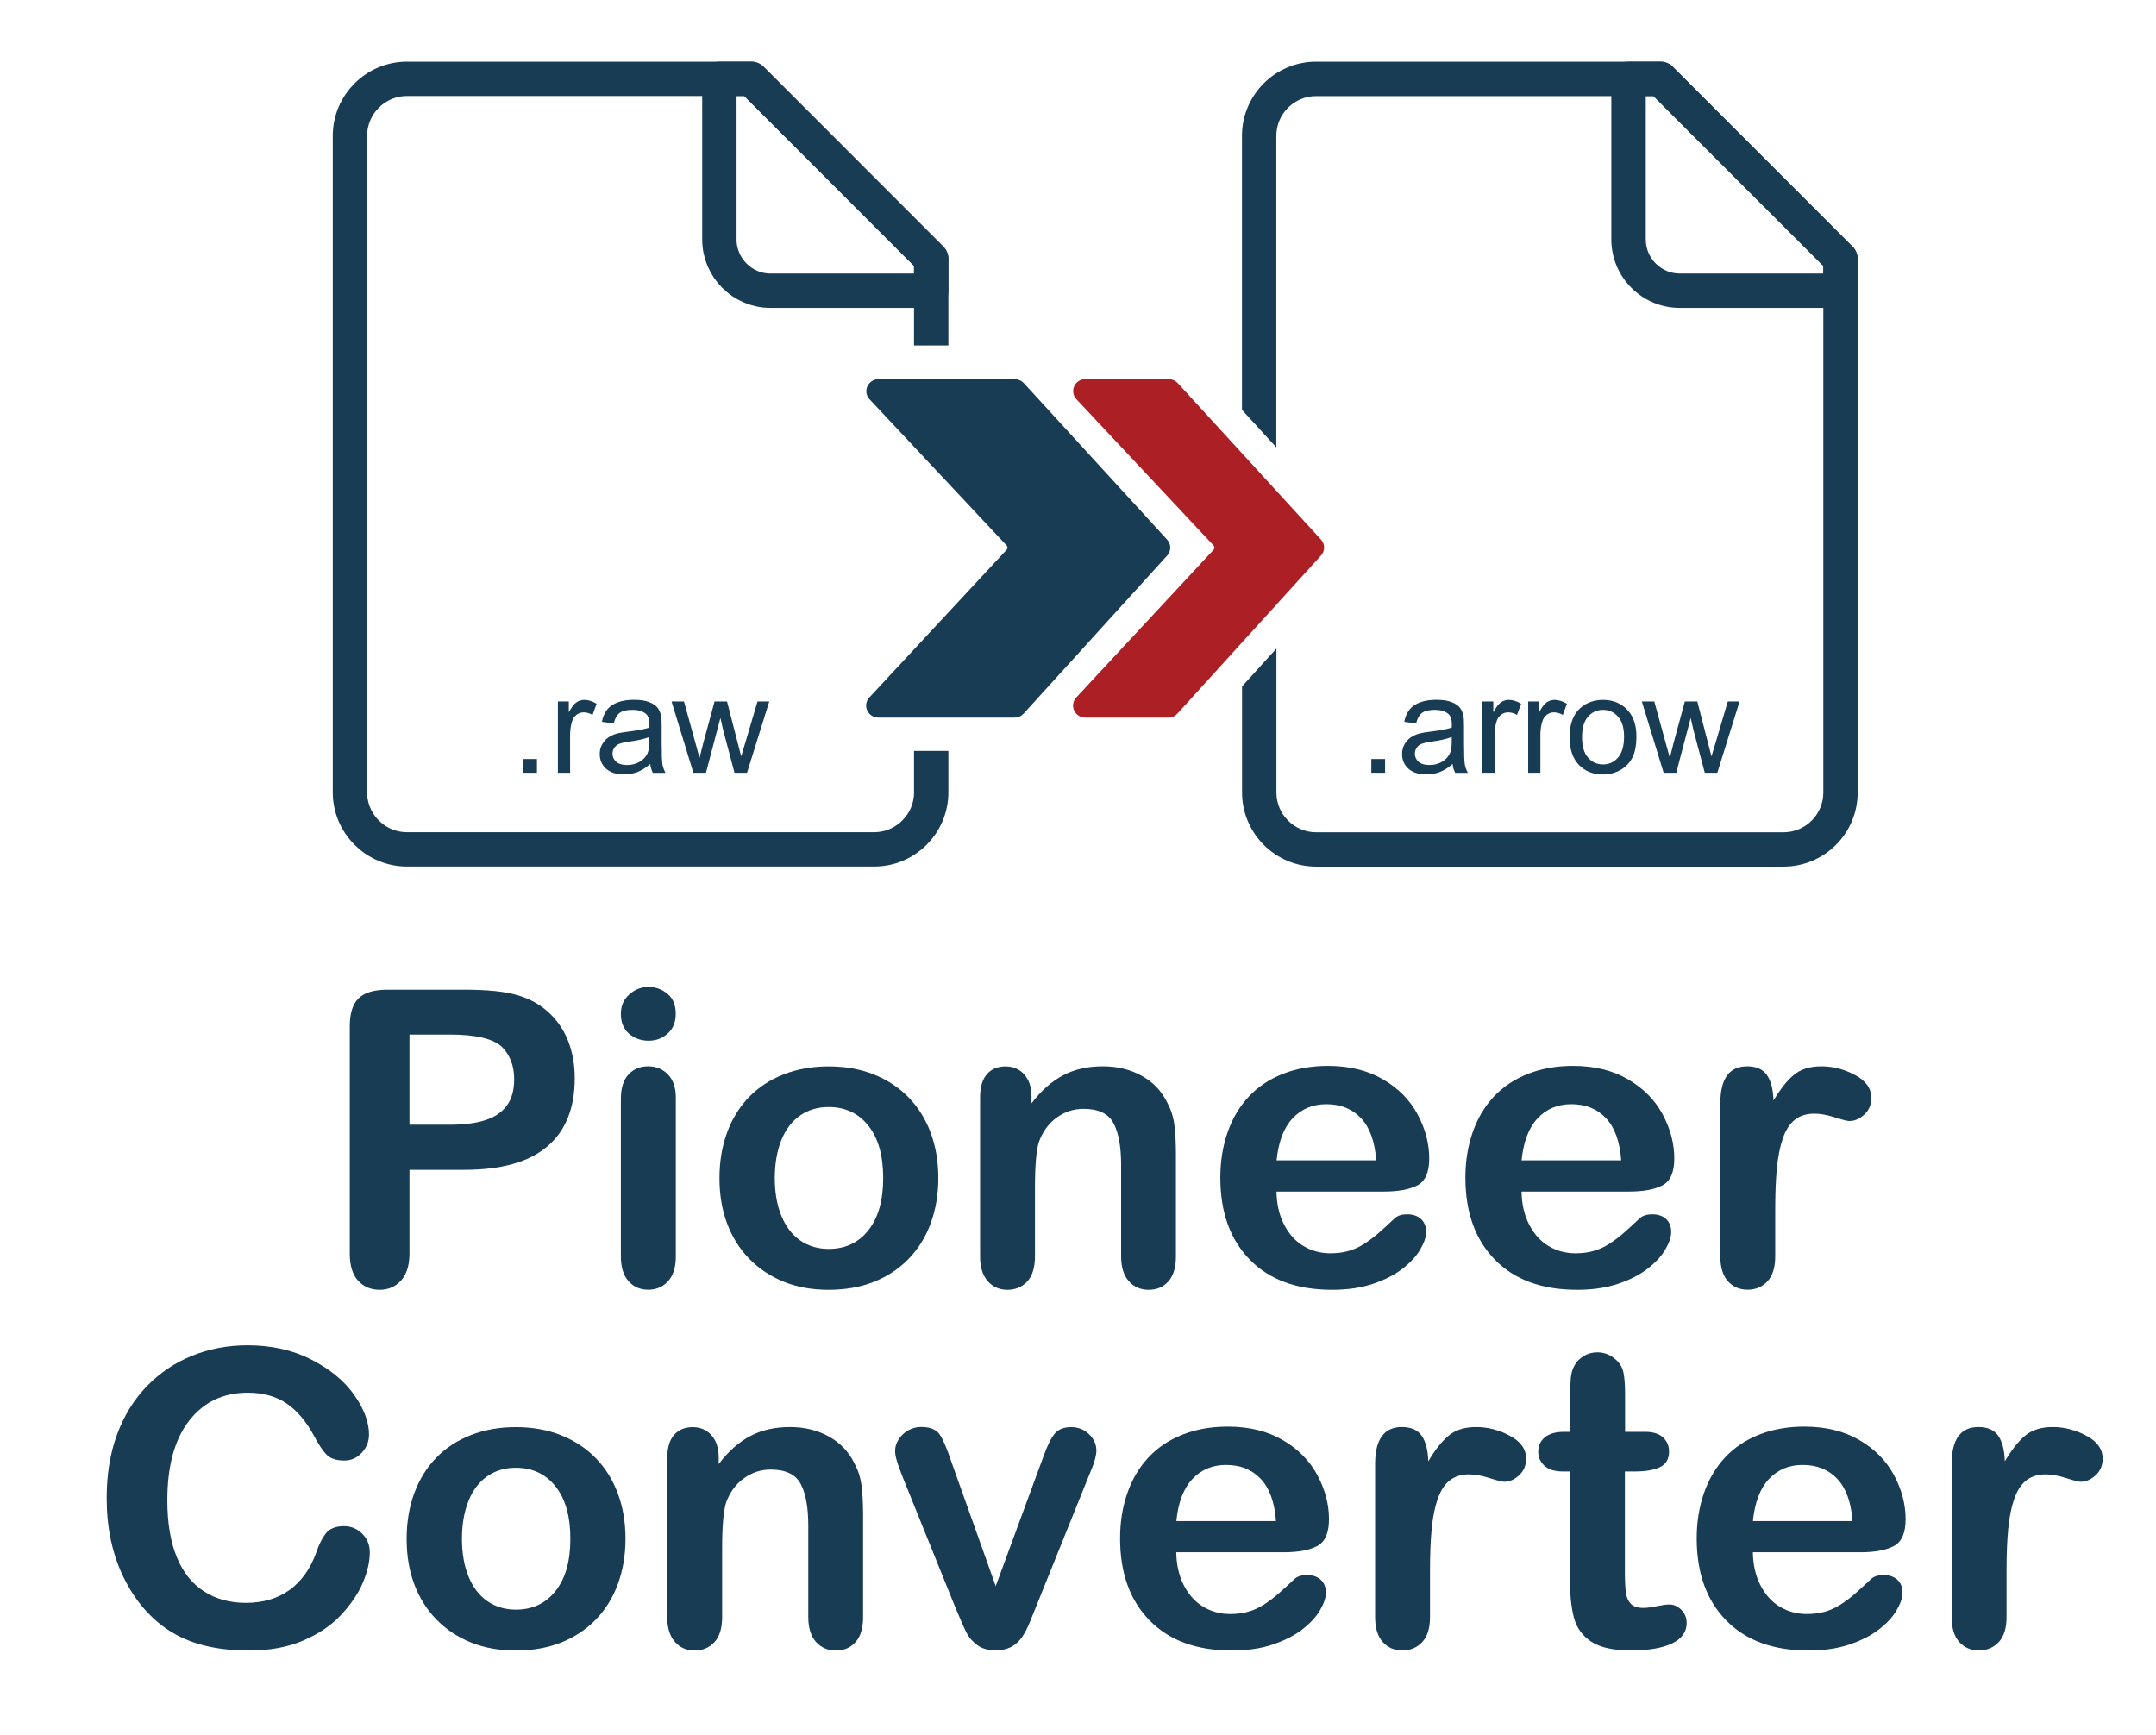
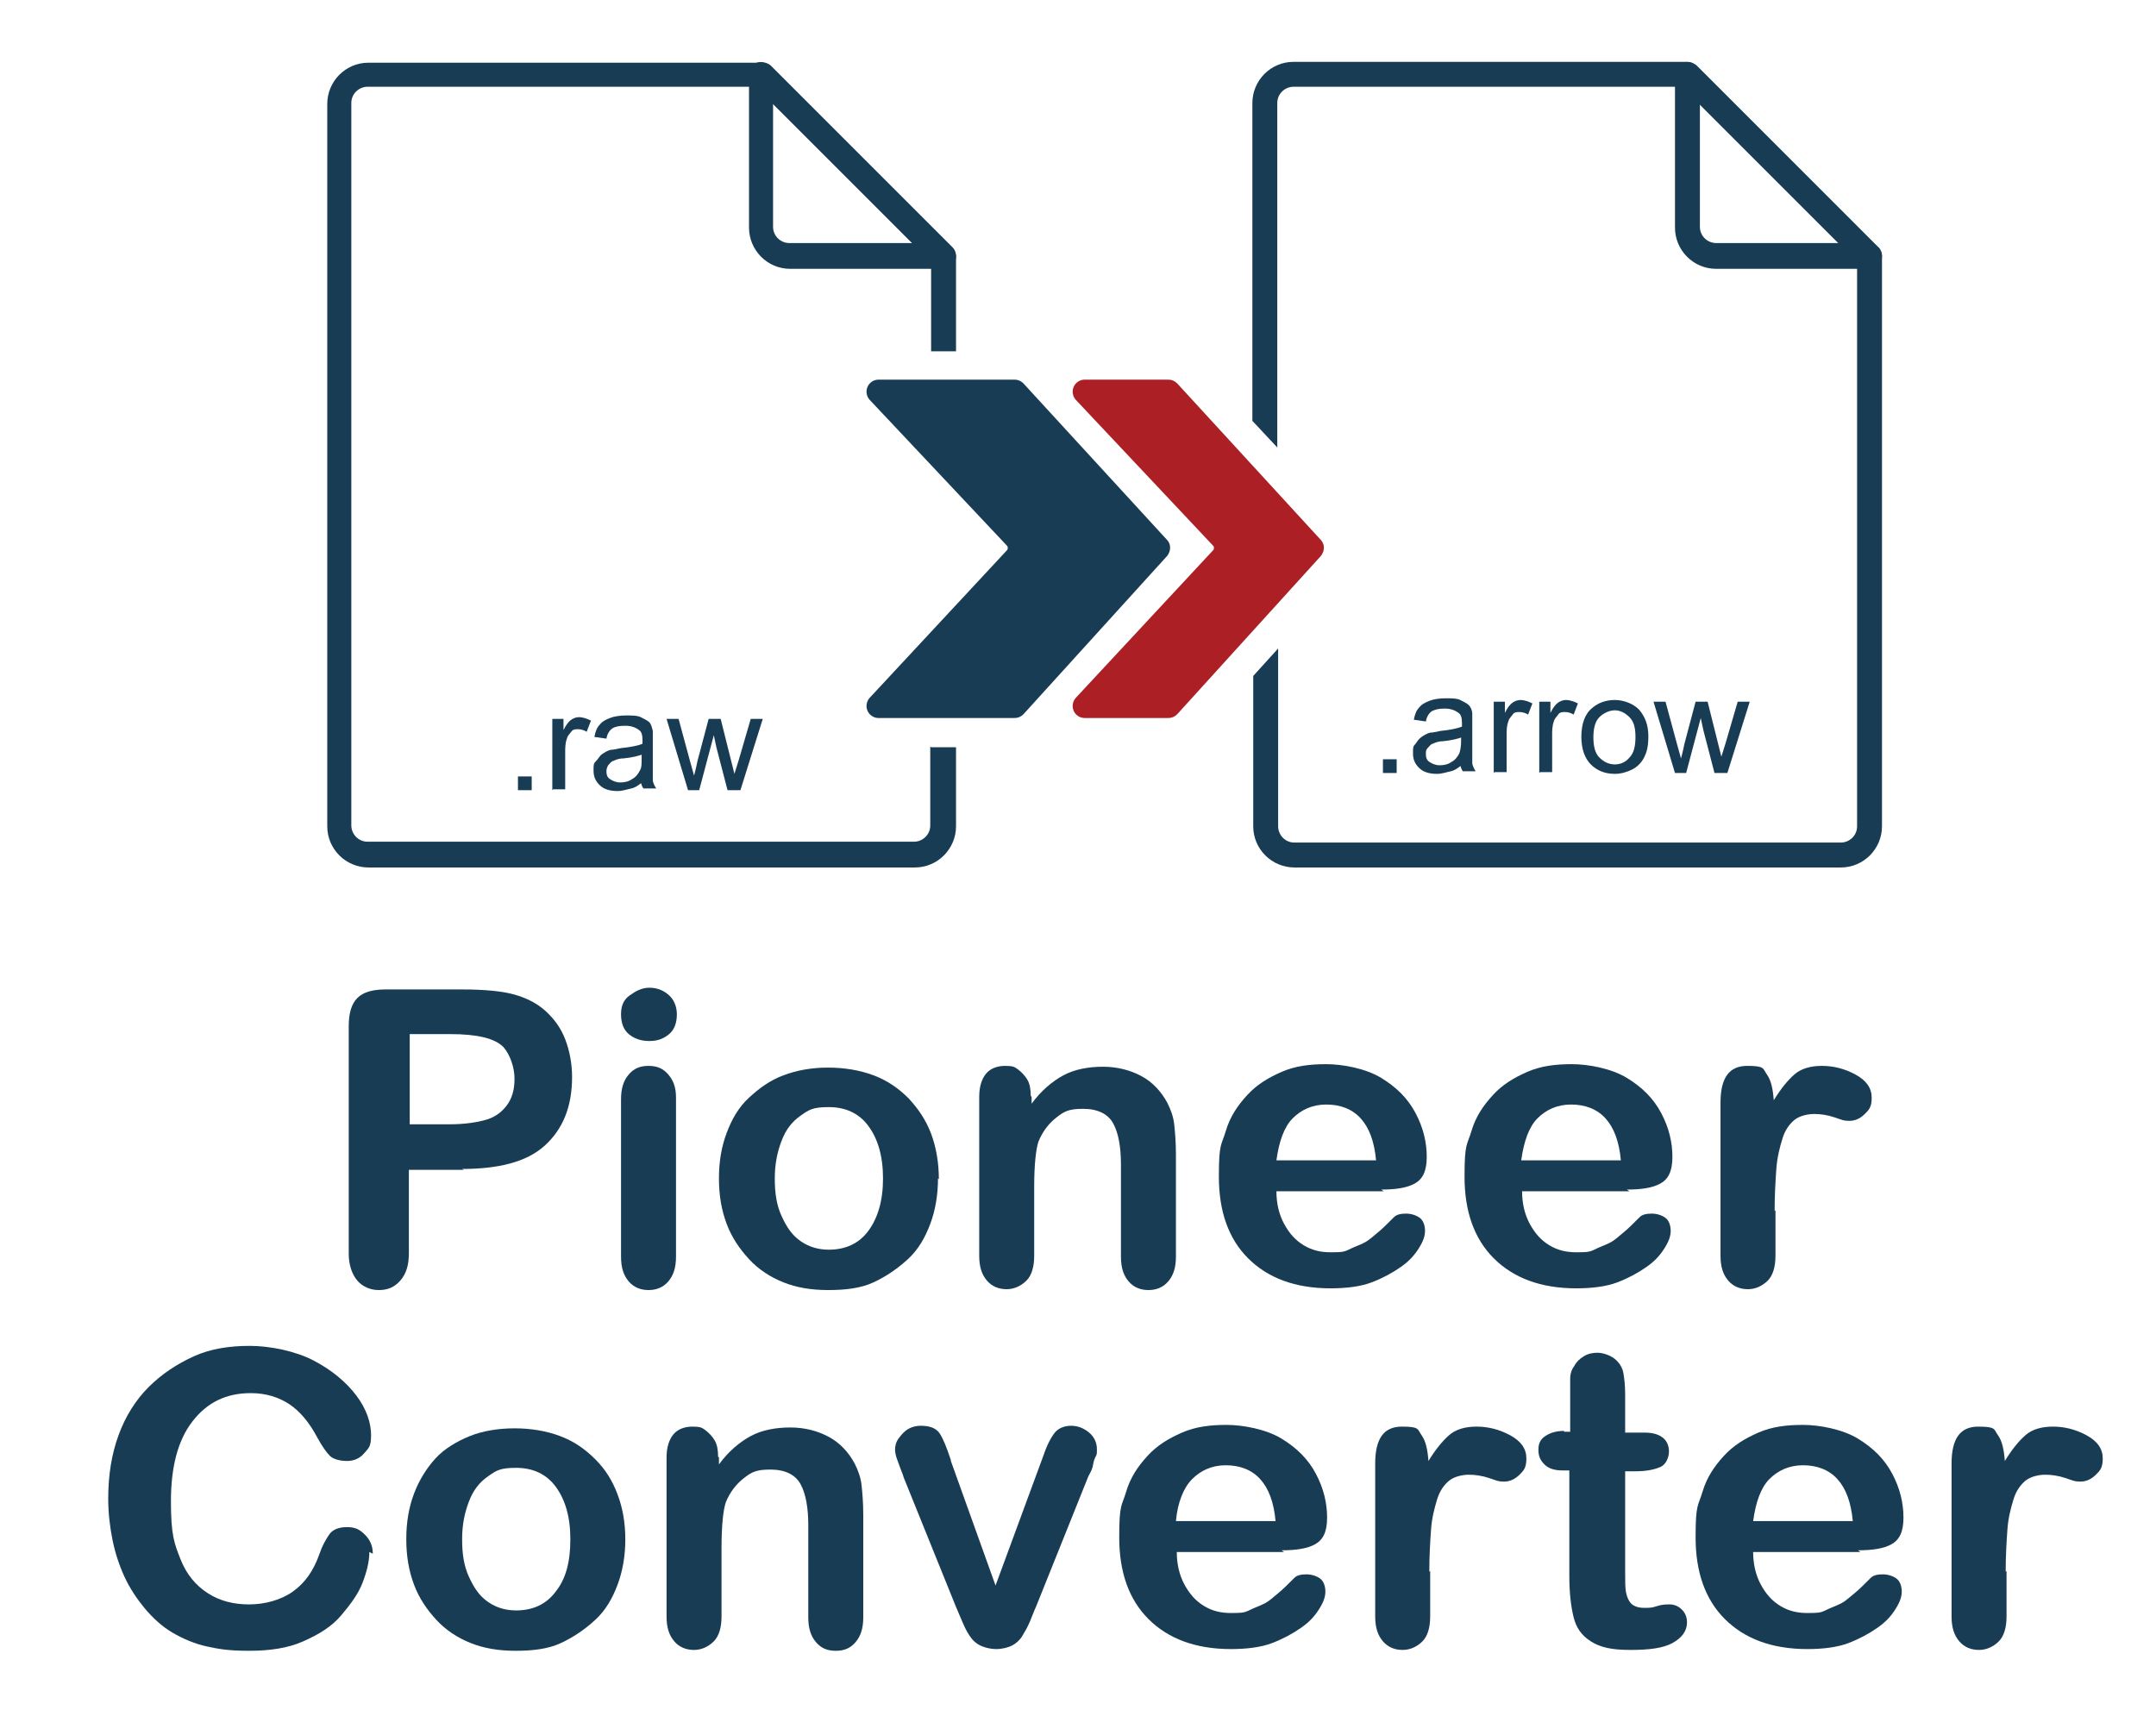
- <svg xmlns="http://www.w3.org/2000/svg" version="1.1" id="Layer_1" x="0px" y="0px" viewBox="0 0 251 202" enable-background="new 0 0 251 202" xml:space="preserve">
+ <svg xmlns="http://www.w3.org/2000/svg" version="1.1" viewBox="0 0 251 202">
+   <defs>
+     <style>
+       .cls-1 {
+         fill: #ac1f25;
+         stroke: #ac1f25;
+       }
+ 
+       .cls-1, .cls-2 {
+         stroke-linecap: round;
+         stroke-linejoin: round;
+       }
+ 
+       .cls-2 {
+         stroke: #193c55;
+       }
+ 
+       .cls-2, .cls-3 {
+         fill: #193c55;
+       }
+     </style>
+   </defs>
  <g>
-     <path fill="#193C55" d="M159.65,89.97v-1.6h1.6v1.6H159.65z" />
-     <path fill="#193C55" d="M169.11,88.95c-0.52,0.44-1.02,0.76-1.5,0.94c-0.48,0.18-1,0.27-1.55,0.27c-0.91,0-1.61-0.22-2.1-0.67   c-0.49-0.45-0.73-1.01-0.73-1.71c0-0.41,0.09-0.78,0.28-1.11c0.18-0.34,0.43-0.61,0.73-0.81c0.3-0.2,0.64-0.36,1.01-0.46   c0.28-0.07,0.69-0.14,1.25-0.21c1.14-0.14,1.97-0.3,2.51-0.48c0-0.19,0.01-0.31,0.01-0.37c0-0.57-0.13-0.98-0.4-1.21   c-0.36-0.32-0.89-0.48-1.6-0.48c-0.66,0-1.15,0.12-1.46,0.35c-0.32,0.23-0.55,0.64-0.7,1.23l-1.38-0.19   c0.12-0.59,0.33-1.06,0.62-1.43c0.29-0.36,0.7-0.64,1.24-0.84c0.54-0.2,1.17-0.29,1.88-0.29c0.71,0,1.28,0.08,1.73,0.25   c0.44,0.17,0.77,0.38,0.98,0.63c0.21,0.25,0.35,0.57,0.44,0.96c0.05,0.24,0.07,0.67,0.07,1.3v1.88c0,1.31,0.03,2.13,0.09,2.48   c0.06,0.35,0.18,0.68,0.36,1h-1.47C169.25,89.68,169.15,89.34,169.11,88.95z M169,85.81c-0.51,0.21-1.28,0.39-2.3,0.53   c-0.58,0.08-0.99,0.18-1.23,0.28c-0.24,0.1-0.42,0.26-0.55,0.46c-0.13,0.2-0.2,0.42-0.2,0.67c0,0.38,0.14,0.69,0.43,0.94   c0.28,0.25,0.7,0.38,1.25,0.38c0.54,0,1.02-0.12,1.45-0.36c0.42-0.24,0.73-0.56,0.93-0.97c0.15-0.32,0.23-0.79,0.23-1.41V85.81z" />
-     <path fill="#193C55" d="M172.58,89.97v-8.3h1.27v1.26c0.32-0.59,0.62-0.98,0.89-1.16s0.57-0.28,0.9-0.28   c0.47,0,0.96,0.15,1.45,0.45l-0.48,1.3c-0.34-0.2-0.69-0.3-1.03-0.3c-0.31,0-0.58,0.09-0.83,0.28c-0.25,0.19-0.42,0.44-0.52,0.77   c-0.16,0.5-0.23,1.05-0.23,1.64v4.34H172.58z" />
-     <path fill="#193C55" d="M177.91,89.97v-8.3h1.27v1.26c0.32-0.59,0.62-0.98,0.89-1.16s0.57-0.28,0.9-0.28   c0.47,0,0.96,0.15,1.45,0.45l-0.48,1.3c-0.34-0.2-0.69-0.3-1.03-0.3c-0.31,0-0.58,0.09-0.83,0.28c-0.25,0.19-0.42,0.44-0.52,0.77   c-0.16,0.5-0.23,1.05-0.23,1.64v4.34H177.91z" />
-     <path fill="#193C55" d="M182.73,85.82c0-1.54,0.43-2.67,1.28-3.41c0.71-0.61,1.58-0.92,2.61-0.92c1.14,0,2.07,0.37,2.8,1.12   c0.72,0.75,1.09,1.78,1.09,3.1c0,1.07-0.16,1.91-0.48,2.52c-0.32,0.61-0.79,1.09-1.4,1.43c-0.61,0.34-1.28,0.51-2,0.51   c-1.16,0-2.1-0.37-2.82-1.12C183.09,88.3,182.73,87.23,182.73,85.82z M184.18,85.82c0,1.06,0.23,1.86,0.7,2.39   c0.46,0.53,1.05,0.79,1.75,0.79c0.7,0,1.28-0.27,1.74-0.8c0.46-0.53,0.7-1.34,0.7-2.43c0-1.03-0.23-1.8-0.7-2.33   c-0.47-0.53-1.05-0.79-1.74-0.79c-0.7,0-1.29,0.26-1.75,0.79C184.41,83.97,184.18,84.76,184.18,85.82z" />
-     <path fill="#193C55" d="M193.68,89.97l-2.54-8.3h1.45l1.32,4.79l0.49,1.78c0.02-0.09,0.16-0.66,0.43-1.71l1.32-4.86h1.45l1.24,4.81   l0.41,1.59l0.48-1.6l1.42-4.8h1.37l-2.59,8.3h-1.46L197.15,85l-0.32-1.41l-1.68,6.38H193.68z" />
-   </g>
-   <g>
-     <g>
-       <path fill="none" stroke="#193C55" stroke-width="4" stroke-linejoin="round" stroke-miterlimit="10" d="M89.71,33.85h18.7v-3.71    L87.47,9.18h-3.72v18.7C83.75,31.17,86.43,33.85,89.71,33.85z" />
-       <path fill="none" stroke="#193C55" stroke-width="4" stroke-linejoin="round" stroke-miterlimit="10" d="M108.41,40.22V30.12    L87.48,9.18H47.37c-3.65,0-6.63,2.99-6.63,6.63v76.45c0,3.65,2.99,6.63,6.63,6.63h54.41c3.65,0,6.63-2.99,6.63-6.63v-4.83" />
-     </g>
-     <g>
-       <path fill="#193C55" d="M60.91,89.97v-1.6h1.6v1.6H60.91z" />
-       <path fill="#193C55" d="M64.95,89.97v-8.3h1.27v1.26c0.32-0.59,0.62-0.98,0.89-1.16s0.57-0.28,0.9-0.28    c0.47,0,0.96,0.15,1.45,0.45l-0.48,1.3c-0.34-0.2-0.69-0.3-1.03-0.3c-0.31,0-0.58,0.09-0.83,0.28c-0.25,0.19-0.42,0.44-0.52,0.77    c-0.16,0.5-0.23,1.05-0.23,1.64v4.34H64.95z" />
-       <path fill="#193C55" d="M75.7,88.95c-0.52,0.44-1.02,0.76-1.5,0.94s-1,0.27-1.55,0.27c-0.91,0-1.61-0.22-2.1-0.67    s-0.73-1.01-0.73-1.71c0-0.41,0.09-0.78,0.28-1.11s0.43-0.61,0.73-0.81s0.64-0.36,1.01-0.46c0.28-0.07,0.69-0.14,1.25-0.21    c1.14-0.14,1.97-0.3,2.51-0.48c0-0.19,0.01-0.31,0.01-0.37c0-0.57-0.13-0.98-0.4-1.21c-0.36-0.32-0.89-0.48-1.6-0.48    c-0.66,0-1.15,0.12-1.46,0.35c-0.32,0.23-0.55,0.64-0.7,1.23l-1.38-0.19c0.12-0.59,0.33-1.06,0.62-1.43    c0.29-0.36,0.7-0.64,1.24-0.84s1.17-0.29,1.88-0.29c0.71,0,1.28,0.08,1.73,0.25c0.44,0.17,0.77,0.38,0.98,0.63    c0.21,0.25,0.35,0.57,0.44,0.96c0.05,0.24,0.07,0.67,0.07,1.3v1.88c0,1.31,0.03,2.13,0.09,2.48c0.06,0.35,0.18,0.68,0.36,1h-1.47    C75.84,89.68,75.75,89.34,75.7,88.95z M75.59,85.81c-0.51,0.21-1.28,0.39-2.3,0.53c-0.58,0.08-0.99,0.18-1.23,0.28    c-0.24,0.1-0.42,0.26-0.55,0.46c-0.13,0.2-0.2,0.42-0.2,0.67c0,0.38,0.14,0.69,0.43,0.94s0.7,0.38,1.25,0.38    c0.54,0,1.02-0.12,1.45-0.36c0.42-0.24,0.73-0.56,0.93-0.97c0.15-0.32,0.23-0.79,0.23-1.41V85.81z" />
-       <path fill="#193C55" d="M80.72,89.97l-2.54-8.3h1.45l1.32,4.79l0.49,1.78c0.02-0.09,0.16-0.66,0.43-1.71l1.32-4.86h1.45l1.24,4.81    l0.41,1.59l0.48-1.6l1.42-4.8h1.37l-2.59,8.3h-1.46L84.19,85l-0.32-1.41l-1.68,6.38H80.72z" />
+     <g id="Layer_1">
+       <g>
+         <path class="cls-3" d="M161,90v-1.6h1.6v1.6h-1.6Z" />
+         <path class="cls-3" d="M170.4,88.9c-.5.4-1,.8-1.5.9s-1,.3-1.6.3c-.9,0-1.6-.2-2.1-.7s-.7-1-.7-1.7,0-.8.3-1.1c.2-.3.4-.6.7-.8s.6-.4,1-.5c.3,0,.7-.1,1.2-.2,1.1-.1,2-.3,2.5-.5,0-.2,0-.3,0-.4,0-.6-.1-1-.4-1.2-.4-.3-.9-.5-1.6-.5s-1.1.1-1.5.3c-.3.2-.6.6-.7,1.2l-1.4-.2c.1-.6.3-1.1.6-1.4.3-.4.7-.6,1.2-.8.5-.2,1.2-.3,1.9-.3s1.3,0,1.7.2c.4.2.8.4,1,.6.2.2.4.6.4,1,0,.2,0,.7,0,1.3v1.9c0,1.3,0,2.1,0,2.5,0,.3.2.7.4,1h-1.5c-.2-.3-.3-.6-.3-1ZM170.3,85.8c-.5.2-1.3.4-2.3.5-.6,0-1,.2-1.2.3-.2,0-.4.3-.6.5s-.2.4-.2.7c0,.4.1.7.4.9.3.2.7.4,1.2.4s1-.1,1.4-.4c.4-.2.7-.6.9-1,.1-.3.2-.8.2-1.4v-.5h0Z" />
+         <path class="cls-3" d="M173.9,90v-8.3h1.3v1.3c.3-.6.6-1,.9-1.2s.6-.3.9-.3c.5,0,1,.2,1.4.4l-.5,1.3c-.3-.2-.7-.3-1-.3s-.6,0-.8.3-.4.4-.5.8c-.2.5-.2,1.1-.2,1.6v4.3h-1.4Z" />
+         <path class="cls-3" d="M179.2,90v-8.3h1.3v1.3c.3-.6.6-1,.9-1.2s.6-.3.9-.3c.5,0,1,.2,1.4.4l-.5,1.3c-.3-.2-.7-.3-1-.3s-.6,0-.8.3-.4.4-.5.8c-.2.5-.2,1.1-.2,1.6v4.3h-1.4Z" />
+         <path class="cls-3" d="M184.1,85.8c0-1.5.4-2.7,1.3-3.4.7-.6,1.6-.9,2.6-.9s2.1.4,2.8,1.1c.7.8,1.1,1.8,1.1,3.1s-.2,1.9-.5,2.5c-.3.6-.8,1.1-1.4,1.4-.6.3-1.3.5-2,.5-1.2,0-2.1-.4-2.8-1.1-.7-.7-1.1-1.8-1.1-3.2ZM185.5,85.8c0,1.1.2,1.9.7,2.4.5.5,1.1.8,1.8.8s1.3-.3,1.7-.8c.5-.5.7-1.3.7-2.4s-.2-1.8-.7-2.3-1.1-.8-1.7-.8-1.3.3-1.8.8c-.5.5-.7,1.3-.7,2.4Z" />
+         <path class="cls-3" d="M195,90l-2.5-8.3h1.4l1.3,4.8.5,1.8c0,0,.2-.7.4-1.7l1.3-4.9h1.4l1.2,4.8.4,1.6.5-1.6,1.4-4.8h1.4l-2.6,8.3h-1.5l-1.3-5-.3-1.4-1.7,6.4s-1.5,0-1.5,0Z" />
+       </g>
+       <g>
+         <path class="cls-3" d="M60.3,92v-1.6h1.6v1.6h-1.6Z" />
+         <path class="cls-3" d="M64.3,92v-8.3h1.3v1.3c.3-.6.6-1,.9-1.2s.6-.3.9-.3c.5,0,1,.2,1.4.4l-.5,1.3c-.3-.2-.7-.3-1-.3s-.6,0-.8.3-.4.4-.5.8c-.2.5-.2,1.1-.2,1.6v4.3h-1.4Z" />
+         <path class="cls-3" d="M75,90.9c-.5.4-1,.8-1.5.9s-1,.3-1.6.3c-.9,0-1.6-.2-2.1-.7s-.7-1-.7-1.7,0-.8.3-1.1.4-.6.7-.8.6-.4,1-.5c.3,0,.7-.1,1.2-.2,1.1-.1,2-.3,2.5-.5,0-.2,0-.3,0-.4,0-.6-.1-1-.4-1.2-.4-.3-.9-.5-1.6-.5s-1.2.1-1.5.3c-.3.2-.6.6-.7,1.2l-1.4-.2c.1-.6.3-1.1.6-1.4.3-.4.7-.6,1.2-.8s1.2-.3,1.9-.3,1.3,0,1.7.2c.4.2.8.4,1,.6.2.2.3.6.4,1,0,.2,0,.7,0,1.3v1.9c0,1.3,0,2.1,0,2.5,0,.3.2.7.4,1h-1.5c-.2-.3-.3-.6-.3-1ZM74.9,87.8c-.5.2-1.3.4-2.3.5-.6,0-1,.2-1.2.3-.2,0-.4.3-.6.5-.1.2-.2.4-.2.7,0,.4.1.7.4.9s.7.4,1.2.4,1-.1,1.4-.4c.4-.2.7-.6.9-1,.2-.3.2-.8.2-1.4v-.5h0Z" />
+         <path class="cls-3" d="M80.1,92l-2.5-8.3h1.4l1.3,4.8.5,1.8c0,0,.2-.7.4-1.7l1.3-4.9h1.4l1.2,4.8.4,1.6.5-1.6,1.4-4.8h1.4l-2.6,8.3h-1.5l-1.3-5-.3-1.4-1.7,6.4s-1.5,0-1.5,0Z" />
+       </g>
+       <g>
+         <path class="cls-3" d="M54,136.2h-6.4v9.7c0,1.4-.3,2.4-1,3.2s-1.5,1.1-2.5,1.1-1.9-.4-2.5-1.1-1-1.8-1-3.1v-26.5c0-1.5.3-2.6,1-3.3s1.8-1,3.3-1h8.9c2.6,0,4.7.2,6.1.6,1.4.4,2.6,1,3.6,1.9,1,.9,1.8,2,2.3,3.3s.8,2.8.8,4.4c0,3.5-1.1,6.1-3.2,8s-5.4,2.7-9.6,2.7ZM52.4,120.4h-4.7v10.5h4.7c1.6,0,3-.2,4.1-.5s1.9-.9,2.5-1.7.9-1.8.9-3.1-.5-2.8-1.3-3.7c-1-1-3-1.5-6.2-1.5Z" />
+         <path class="cls-3" d="M75.5,121.2c-.9,0-1.7-.3-2.3-.8s-.9-1.3-.9-2.3.3-1.7,1-2.2,1.4-.9,2.3-.9,1.6.3,2.2.8,1,1.3,1,2.3-.3,1.8-.9,2.3-1.3.8-2.2.8ZM78.7,127.8v18.5c0,1.3-.3,2.2-.9,2.9s-1.4,1-2.3,1-1.7-.3-2.3-1-.9-1.6-.9-2.9v-18.3c0-1.3.3-2.2.9-2.9s1.3-1,2.3-1,1.7.3,2.3,1,.9,1.5.9,2.7Z" />
+         <path class="cls-3" d="M109.2,137.2c0,1.9-.3,3.7-.9,5.3s-1.4,3-2.6,4.1-2.5,2-4,2.7-3.3.9-5.3.9-3.7-.3-5.2-.9-2.9-1.5-4-2.7-2-2.5-2.6-4.1-.9-3.3-.9-5.3.3-3.7.9-5.3,1.4-3,2.6-4.1,2.4-2,4-2.6,3.3-.9,5.2-.9,3.7.3,5.3.9,2.9,1.5,4.1,2.7c1.1,1.2,2,2.5,2.6,4.1s.9,3.4.9,5.3ZM102.8,137.2c0-2.6-.6-4.6-1.7-6.1s-2.7-2.2-4.6-2.2-2.3.3-3.3,1-1.7,1.6-2.2,2.9-.8,2.7-.8,4.4.2,3.1.8,4.4,1.2,2.2,2.2,2.9,2.1,1,3.3,1c1.9,0,3.5-.7,4.6-2.2s1.7-3.5,1.7-6.1Z" />
+         <path class="cls-3" d="M120.1,127.7v.8c1.1-1.5,2.4-2.6,3.7-3.3s2.9-1,4.6-1,3.2.4,4.5,1.1,2.3,1.8,3,3.1c.4.8.7,1.6.8,2.5s.2,2.1.2,3.5v11.9c0,1.3-.3,2.2-.9,2.9s-1.4,1-2.3,1-1.7-.3-2.3-1-.9-1.6-.9-2.9v-10.7c0-2.1-.3-3.7-.9-4.8s-1.8-1.7-3.5-1.7-2.2.3-3.1,1-1.6,1.6-2.1,2.8c-.3.9-.5,2.7-.5,5.3v8c0,1.3-.3,2.3-.9,2.9s-1.4,1-2.3,1-1.7-.3-2.3-1-.9-1.6-.9-2.9v-18.5c0-1.2.3-2.1.8-2.7s1.3-.9,2.2-.9,1.1.1,1.5.4.8.7,1.1,1.2.4,1.2.4,1.9Z" />
+         <path class="cls-3" d="M161.1,138.7h-12.5c0,1.4.3,2.7.9,3.8s1.3,1.9,2.3,2.5,2,.8,3.1.8,1.5,0,2.1-.3,1.2-.5,1.8-.8,1.1-.8,1.6-1.2,1.1-1,1.9-1.8c.3-.3.8-.4,1.4-.4s1.2.2,1.6.5.6.9.6,1.5-.2,1.2-.7,2-1.1,1.5-2.1,2.2-2.1,1.3-3.4,1.8-3,.7-4.8.7c-4.1,0-7.3-1.2-9.6-3.5s-3.4-5.5-3.4-9.5.3-3.6.8-5.3,1.4-3,2.5-4.2,2.4-2,4-2.7,3.3-.9,5.2-.9,4.6.5,6.4,1.6,3.1,2.4,4,4.1,1.3,3.4,1.3,5.1-.5,2.6-1.4,3.1-2.2.7-3.9.7ZM148.6,135.1h11.6c-.2-2.2-.8-3.8-1.8-4.9s-2.4-1.6-4-1.6-2.9.6-3.9,1.6-1.6,2.7-1.9,4.9Z" />
+         <path class="cls-3" d="M189.7,138.7h-12.5c0,1.4.3,2.7.9,3.8s1.3,1.9,2.3,2.5,2,.8,3.1.8,1.5,0,2.1-.3,1.2-.5,1.8-.8,1.1-.8,1.6-1.2,1.1-1,1.9-1.8c.3-.3.8-.4,1.4-.4s1.2.2,1.6.5.6.9.6,1.5-.2,1.2-.7,2-1.1,1.5-2.1,2.2-2.1,1.3-3.4,1.8-3,.7-4.8.7c-4.1,0-7.3-1.2-9.6-3.5s-3.4-5.5-3.4-9.5.3-3.6.8-5.3,1.4-3,2.5-4.2,2.4-2,4-2.7,3.3-.9,5.2-.9,4.6.5,6.4,1.6,3.1,2.4,4,4.1,1.3,3.4,1.3,5.1-.5,2.6-1.4,3.1-2.2.7-3.9.7ZM177.1,135.1h11.6c-.2-2.2-.8-3.8-1.8-4.9s-2.4-1.6-4-1.6-2.9.6-3.9,1.6-1.6,2.7-1.9,4.9Z" />
+         <path class="cls-3" d="M206.7,140.9v5.3c0,1.3-.3,2.3-.9,2.9s-1.4,1-2.3,1-1.7-.3-2.3-1-.9-1.6-.9-2.9v-17.8c0-2.9,1-4.3,3.1-4.3s1.8.3,2.3,1,.7,1.7.8,3c.8-1.3,1.6-2.3,2.4-3s1.9-1,3.2-1,2.6.3,3.9,1,1.9,1.6,1.9,2.7-.3,1.4-.8,1.9-1.1.8-1.8.8-.8-.1-1.7-.4-1.7-.4-2.4-.4-1.7.2-2.3.7-1.1,1.2-1.4,2.2-.6,2.1-.7,3.5-.2,3-.2,4.9Z" />
+         <path class="cls-3" d="M43,180.7c0,1.1-.3,2.3-.8,3.6s-1.4,2.5-2.5,3.8-2.6,2.2-4.4,3-3.9,1.1-6.3,1.1-3.5-.2-4.9-.5-2.8-.9-4-1.6-2.3-1.7-3.3-2.9c-.9-1.1-1.7-2.3-2.3-3.6s-1.1-2.8-1.4-4.3-.5-3.1-.5-4.8c0-2.8.4-5.2,1.2-7.4s2-4.1,3.5-5.6,3.3-2.7,5.3-3.6,4.2-1.2,6.5-1.2,5.3.6,7.4,1.7,3.8,2.5,5,4.1,1.7,3.2,1.7,4.6-.3,1.5-.8,2.1-1.2.9-2,.9-1.6-.2-2-.6-.9-1.1-1.5-2.2c-.9-1.7-2-3-3.2-3.8s-2.7-1.3-4.5-1.3c-2.9,0-5.1,1.1-6.8,3.3s-2.5,5.3-2.5,9.3.4,4.9,1.1,6.7,1.8,3.1,3.2,4,3,1.3,4.8,1.3,3.7-.5,5.1-1.5,2.4-2.4,3.1-4.4c.3-.9.7-1.6,1.1-2.2s1.1-.9,2.1-.9,1.5.3,2.1.9.9,1.3.9,2.2Z" />
+         <path class="cls-3" d="M72.8,179.2c0,1.9-.3,3.7-.9,5.3s-1.4,3-2.6,4.1-2.5,2-4,2.7-3.3.9-5.3.9-3.7-.3-5.2-.9-2.9-1.5-4-2.7-2-2.5-2.6-4.1-.9-3.3-.9-5.3.3-3.7.9-5.3,1.5-3,2.5-4.1,2.5-2,4-2.6,3.3-.9,5.2-.9,3.7.3,5.3.9,2.9,1.5,4.1,2.7,2,2.5,2.6,4.1.9,3.3.9,5.3ZM66.4,179.2c0-2.6-.6-4.6-1.7-6.1s-2.7-2.2-4.6-2.2-2.3.3-3.3,1-1.7,1.6-2.2,2.9-.8,2.7-.8,4.4.2,3.1.8,4.4,1.2,2.2,2.2,2.9,2.1,1,3.3,1c1.9,0,3.5-.7,4.6-2.2,1.2-1.5,1.7-3.5,1.7-6.1Z" />
+         <path class="cls-3" d="M83.7,169.7v.8c1.1-1.5,2.4-2.6,3.7-3.3s2.9-1,4.6-1,3.2.4,4.5,1.1,2.3,1.8,3,3.1c.4.8.7,1.6.8,2.5s.2,2.1.2,3.5v11.9c0,1.3-.3,2.2-.9,2.9s-1.3,1-2.3,1-1.7-.3-2.3-1-.9-1.6-.9-2.9v-10.7c0-2.1-.3-3.7-.9-4.8s-1.8-1.7-3.5-1.7-2.2.3-3.1,1-1.6,1.6-2.1,2.8c-.3.9-.5,2.7-.5,5.3v8c0,1.3-.3,2.3-.9,2.9s-1.4,1-2.3,1-1.7-.3-2.3-1-.9-1.6-.9-2.9v-18.5c0-1.2.3-2.1.8-2.7s1.3-.9,2.2-.9,1.1.1,1.5.4.8.7,1.1,1.2.4,1.2.4,1.9Z" />
+         <path class="cls-3" d="M110.7,170.1l5.2,14.5,5.6-15.2c.4-1.2.9-2.1,1.3-2.6s1.1-.8,1.9-.8,1.5.3,2.1.8.9,1.2.9,1.9,0,.6-.2,1-.2.7-.3,1.1-.3.7-.5,1.1l-6.1,15.2c-.2.4-.4,1-.7,1.7s-.6,1.2-.9,1.7-.8.9-1.2,1.1-1.1.4-1.8.4-1.6-.2-2.2-.6-.9-.9-1.2-1.4-.7-1.5-1.3-2.9l-6.1-15.1c-.1-.4-.3-.8-.4-1.1s-.3-.8-.4-1.1-.2-.7-.2-1c0-.4.1-.9.4-1.3s.6-.8,1.1-1.1,1-.4,1.5-.4c1.1,0,1.8.3,2.2.9s.8,1.6,1.3,3.1Z" />
+         <path class="cls-3" d="M149.5,180.7h-12.5c0,1.4.3,2.7.9,3.8s1.3,1.9,2.3,2.5,2,.8,3.1.8,1.5,0,2.1-.3,1.2-.5,1.8-.8,1.1-.8,1.6-1.2,1.1-1,1.9-1.8c.3-.3.8-.4,1.4-.4s1.2.2,1.6.5.6.9.6,1.5-.2,1.2-.7,2-1.1,1.5-2.1,2.2-2.1,1.3-3.4,1.8-3,.7-4.8.7c-4.1,0-7.3-1.2-9.6-3.5s-3.4-5.5-3.4-9.5.3-3.6.8-5.3,1.4-3,2.5-4.2,2.4-2,4-2.7,3.3-.9,5.2-.9,4.6.5,6.4,1.6,3.1,2.4,4,4.1,1.3,3.4,1.3,5.1-.5,2.6-1.4,3.1-2.2.7-3.9.7ZM136.9,177.1h11.6c-.2-2.2-.8-3.8-1.8-4.9s-2.4-1.6-4-1.6-2.9.6-3.9,1.6-1.7,2.7-1.9,4.9Z" />
+         <path class="cls-3" d="M166.5,182.9v5.3c0,1.3-.3,2.3-.9,2.9s-1.4,1-2.3,1-1.7-.3-2.3-1-.9-1.6-.9-2.9v-17.8c0-2.9,1-4.3,3.1-4.3s1.8.3,2.3,1,.7,1.7.8,3c.8-1.3,1.6-2.3,2.4-3s1.9-1,3.2-1,2.6.3,3.9,1,1.9,1.6,1.9,2.7-.3,1.4-.8,1.9-1.1.8-1.8.8-.8-.1-1.7-.4-1.7-.4-2.4-.4-1.7.2-2.3.7-1.1,1.2-1.4,2.2-.6,2.1-.7,3.5-.2,3-.2,4.9Z" />
+         <path class="cls-3" d="M182.1,166.7h.7v-3.8c0-1,0-1.8,0-2.4s.2-1.1.5-1.5c.2-.4.6-.8,1.1-1.1s1-.4,1.6-.4,1.6.3,2.2.9c.4.4.7.9.8,1.5s.2,1.4.2,2.5v4.4h2.3c.9,0,1.6.2,2.1.6s.7,1,.7,1.6-.3,1.5-1,1.8-1.6.5-2.9.5h-1.2v11.8c0,1,0,1.8.1,2.3s.3,1,.6,1.3.8.5,1.5.5.9,0,1.5-.2,1.1-.2,1.5-.2c.5,0,1,.2,1.4.6s.6.9.6,1.5c0,1-.6,1.8-1.7,2.4s-2.7.8-4.9.8-3.5-.3-4.6-1-1.7-1.6-2-2.8-.5-2.8-.5-4.8v-12.3h-.8c-.9,0-1.6-.2-2.1-.7s-.7-1-.7-1.7.2-1.2.8-1.6,1.3-.6,2.2-.6Z" />
+         <path class="cls-3" d="M216.6,180.7h-12.5c0,1.4.3,2.7.9,3.8s1.3,1.9,2.3,2.5,2,.8,3.1.8,1.5,0,2.1-.3,1.2-.5,1.8-.8,1.1-.8,1.6-1.2,1.1-1,1.9-1.8c.3-.3.8-.4,1.4-.4s1.2.2,1.6.5.6.9.6,1.5-.2,1.2-.7,2-1.1,1.5-2.1,2.2-2.1,1.3-3.4,1.8-3,.7-4.8.7c-4.1,0-7.3-1.2-9.6-3.5s-3.4-5.5-3.4-9.5.3-3.6.8-5.3,1.4-3,2.5-4.2,2.4-2,4-2.7,3.3-.9,5.2-.9,4.6.5,6.4,1.6,3.1,2.4,4,4.1,1.3,3.4,1.3,5.1-.5,2.6-1.4,3.1-2.2.7-3.9.7ZM204.1,177.1h11.6c-.2-2.2-.8-3.8-1.8-4.9s-2.4-1.6-4-1.6-2.9.6-3.9,1.6-1.6,2.7-1.9,4.9Z" />
+         <path class="cls-3" d="M233.6,182.9v5.3c0,1.3-.3,2.3-.9,2.9s-1.4,1-2.3,1-1.7-.3-2.3-1-.9-1.6-.9-2.9v-17.8c0-2.9,1-4.3,3.1-4.3s1.8.3,2.3,1,.7,1.7.8,3c.8-1.3,1.6-2.3,2.4-3s1.9-1,3.2-1,2.6.3,3.9,1,1.9,1.6,1.9,2.7-.3,1.4-.8,1.9-1.1.8-1.8.8-.8-.1-1.7-.4-1.7-.4-2.4-.4-1.7.2-2.3.7-1.1,1.2-1.4,2.2-.6,2.1-.7,3.5-.2,3-.2,4.9Z" />
+       </g>
+       <g>
+         <path class="cls-2" d="M118.1,83.1h-15.8c-.8,0-1.2-.9-.7-1.5l16-17.2c.3-.3.3-.9,0-1.2l-16-17c-.5-.6-.1-1.5.7-1.5h15.8c.3,0,.5.1.7.3l16.7,18.2c.3.3.3.8,0,1.2l-16.7,18.4c-.2.2-.4.3-.7.3Z" />
+         <path class="cls-1" d="M136,83.1h-9.7c-.8,0-1.2-.9-.7-1.5l16-17.2c.3-.3.3-.9,0-1.2l-16-17c-.5-.6-.1-1.5.7-1.5h9.7c.3,0,.5.1.7.3l16.7,18.2c.3.3.3.8,0,1.2l-16.7,18.4c-.2.2-.4.3-.7.3Z" />
+       </g>
+       <path class="cls-3" d="M109.8,31.3h-17.8c-2.7,0-4.8-2.2-4.8-4.8V8.6c0-.6.4-1.1.9-1.3.5-.2,1.2,0,1.6.3l21.2,21.2c.4.4.5,1,.3,1.6-.2.5-.7.9-1.3.9ZM90,12.1v14.3c0,1.1.9,1.9,1.9,1.9h14.3l-16.3-16.3Z" />
+       <path class="cls-3" d="M217.6,31.3h-17.8c-2.7,0-4.8-2.2-4.8-4.8V8.6c0-.6.4-1.1.9-1.3.5-.2,1.2,0,1.6.3l21.2,21.2c.4.4.5,1,.3,1.6-.2.5-.7.9-1.3.9ZM197.9,12.1v14.3c0,1.1.9,1.9,1.9,1.9h14.3l-16.3-16.3Z" />
+       <path class="cls-3" d="M218.6,28.8l-21.2-21.2c-.3-.3-.6-.4-1-.4h-45.8c-2.7,0-4.8,2.2-4.8,4.8v37l2.9,3.1V12c0-1.1.9-1.9,1.9-1.9h45.2l20.4,20.4v65.7c0,1.1-.9,1.9-1.9,1.9h-63.6c-1.1,0-1.9-.9-1.9-1.9v-20.7l-2.9,3.2v17.5c0,2.7,2.2,4.8,4.8,4.8h63.6c2.7,0,4.8-2.2,4.8-4.8V29.8c0-.4-.2-.7-.4-1Z" />
+       <path class="cls-3" d="M108.3,86.9v9.2c0,1.1-.9,1.9-1.9,1.9h-63.6c-1.1,0-1.9-.9-1.9-1.9V12c0-1.1.9-1.9,1.9-1.9h45.2l20.4,20.4v10.4h2.9v-11c0-.4-.2-.7-.4-1l-21.2-21.2c-.3-.3-.6-.4-1-.4h-45.8c-2.7,0-4.8,2.2-4.8,4.8v84.1c0,2.7,2.2,4.8,4.8,4.8h63.6c2.7,0,4.8-2.2,4.8-4.8v-9.2h-2.9Z" />
    </g>
  </g>
-   <g>
-     <path fill="#193C55" d="M54.05,136.2h-6.38v9.73c0,1.39-0.33,2.45-0.98,3.16s-1.48,1.08-2.48,1.08c-1.05,0-1.89-0.36-2.53-1.07   s-0.96-1.75-0.96-3.13v-26.48c0-1.53,0.35-2.62,1.05-3.28s1.82-0.98,3.35-0.98h8.93c2.64,0,4.67,0.2,6.09,0.61   c1.41,0.39,2.62,1.04,3.64,1.95s1.8,2.02,2.33,3.33s0.8,2.79,0.8,4.43c0,3.5-1.08,6.15-3.23,7.96S58.31,136.2,54.05,136.2z    M52.36,120.45h-4.69v10.5h4.69c1.64,0,3.01-0.17,4.11-0.52s1.94-0.91,2.52-1.69s0.87-1.8,0.87-3.07c0-1.52-0.45-2.75-1.34-3.7   C57.52,120.96,55.47,120.45,52.36,120.45z" />
-     <path fill="#193C55" d="M75.52,121.17c-0.89,0-1.65-0.27-2.29-0.82s-0.95-1.32-0.95-2.32c0-0.91,0.32-1.65,0.97-2.24   s1.4-0.88,2.26-0.88c0.83,0,1.56,0.27,2.2,0.8s0.96,1.3,0.96,2.32c0,0.98-0.31,1.75-0.94,2.31S76.38,121.17,75.52,121.17z    M78.68,127.78v18.49c0,1.28-0.3,2.25-0.91,2.91s-1.38,0.98-2.32,0.98s-1.7-0.34-2.29-1.01s-0.88-1.63-0.88-2.88v-18.3   c0-1.27,0.29-2.22,0.88-2.86s1.35-0.96,2.29-0.96s1.71,0.32,2.32,0.96S78.68,126.64,78.68,127.78z" />
-     <path fill="#193C55" d="M109.24,137.16c0,1.91-0.3,3.66-0.89,5.27s-1.45,2.99-2.58,4.15s-2.47,2.04-4.03,2.66s-3.32,0.93-5.27,0.93   c-1.94,0-3.68-0.31-5.23-0.94s-2.89-1.52-4.02-2.68s-1.99-2.54-2.58-4.12s-0.88-3.34-0.88-5.26c0-1.94,0.3-3.71,0.89-5.32   s1.45-2.98,2.55-4.12s2.45-2.02,4.03-2.64s3.32-0.93,5.23-0.93c1.94,0,3.7,0.31,5.27,0.94s2.93,1.52,4.05,2.67s1.98,2.53,2.57,4.12   S109.24,135.24,109.24,137.16z M102.82,137.16c0-2.61-0.57-4.64-1.72-6.09s-2.69-2.18-4.63-2.18c-1.25,0-2.35,0.32-3.3,0.97   s-1.69,1.61-2.2,2.87s-0.77,2.74-0.77,4.43c0,1.67,0.25,3.13,0.76,4.38s1.23,2.21,2.18,2.87s2.06,1,3.34,1   c1.94,0,3.48-0.73,4.63-2.19S102.82,139.74,102.82,137.16z" />
-     <path fill="#193C55" d="M120.09,127.69v0.77c1.12-1.48,2.36-2.57,3.69-3.27s2.87-1.04,4.61-1.04c1.69,0,3.2,0.37,4.52,1.1   s2.32,1.77,2.98,3.12c0.42,0.78,0.7,1.62,0.82,2.53s0.19,2.06,0.19,3.47v11.91c0,1.28-0.29,2.25-0.88,2.91s-1.35,0.98-2.29,0.98   c-0.95,0-1.73-0.34-2.32-1.01s-0.89-1.63-0.89-2.88v-10.66c0-2.11-0.29-3.72-0.88-4.84s-1.75-1.68-3.5-1.68   c-1.14,0-2.18,0.34-3.12,1.02s-1.62,1.61-2.06,2.8c-0.31,0.95-0.47,2.73-0.47,5.34v8.02c0,1.3-0.3,2.27-0.9,2.92   s-1.38,0.97-2.33,0.97c-0.92,0-1.68-0.34-2.27-1.01s-0.89-1.63-0.89-2.88v-18.49c0-1.22,0.27-2.13,0.8-2.73s1.26-0.9,2.18-0.9   c0.56,0,1.07,0.13,1.52,0.4s0.82,0.66,1.09,1.2S120.09,126.92,120.09,127.69z" />
-     <path fill="#193C55" d="M161.13,138.73h-12.52c0.02,1.45,0.31,2.73,0.88,3.84s1.33,1.95,2.27,2.51s1.99,0.84,3.13,0.84   c0.77,0,1.46-0.09,2.1-0.27s1.25-0.46,1.84-0.84s1.14-0.79,1.64-1.23s1.15-1.03,1.95-1.78c0.33-0.28,0.8-0.42,1.41-0.42   c0.66,0,1.19,0.18,1.59,0.54s0.61,0.87,0.61,1.52c0,0.58-0.23,1.25-0.68,2.03s-1.14,1.52-2.05,2.23s-2.06,1.3-3.45,1.77   s-2.97,0.7-4.77,0.7c-4.11,0-7.3-1.17-9.59-3.52s-3.42-5.52-3.42-9.54c0-1.89,0.28-3.64,0.84-5.26s1.38-3,2.46-4.16   s2.41-2.04,3.98-2.66s3.33-0.93,5.25-0.93c2.5,0,4.64,0.53,6.43,1.58s3.13,2.42,4.02,4.09s1.34,3.38,1.34,5.11   c0,1.61-0.46,2.65-1.38,3.13S162.8,138.73,161.13,138.73z M148.62,135.1h11.6c-0.16-2.19-0.75-3.82-1.77-4.91s-2.37-1.63-4.04-1.63   c-1.59,0-2.9,0.55-3.93,1.65S148.84,132.94,148.62,135.1z" />
-     <path fill="#193C55" d="M189.66,138.73h-12.52c0.02,1.45,0.31,2.73,0.88,3.84s1.33,1.95,2.27,2.51s1.99,0.84,3.13,0.84   c0.77,0,1.46-0.09,2.1-0.27s1.25-0.46,1.84-0.84s1.14-0.79,1.64-1.23s1.15-1.03,1.95-1.78c0.33-0.28,0.8-0.42,1.41-0.42   c0.66,0,1.19,0.18,1.59,0.54s0.61,0.87,0.61,1.52c0,0.58-0.23,1.25-0.68,2.03s-1.14,1.52-2.05,2.23s-2.06,1.3-3.45,1.77   s-2.97,0.7-4.77,0.7c-4.11,0-7.3-1.17-9.59-3.52s-3.42-5.52-3.42-9.54c0-1.89,0.28-3.64,0.84-5.26s1.38-3,2.46-4.16   s2.41-2.04,3.98-2.66s3.33-0.93,5.25-0.93c2.5,0,4.64,0.53,6.43,1.58s3.13,2.42,4.02,4.09s1.34,3.38,1.34,5.11   c0,1.61-0.46,2.65-1.38,3.13S191.33,138.73,189.66,138.73z M177.14,135.1h11.6c-0.16-2.19-0.75-3.82-1.77-4.91   s-2.37-1.63-4.04-1.63c-1.59,0-2.9,0.55-3.93,1.65S177.36,132.94,177.14,135.1z" />
-     <path fill="#193C55" d="M206.67,140.93v5.34c0,1.3-0.3,2.27-0.91,2.92s-1.38,0.97-2.32,0.97c-0.92,0-1.68-0.33-2.27-0.98   s-0.89-1.62-0.89-2.91v-17.81c0-2.88,1.04-4.31,3.12-4.31c1.06,0,1.83,0.34,2.3,1.01s0.73,1.66,0.77,2.98   c0.77-1.31,1.55-2.3,2.36-2.98s1.88-1.01,3.22-1.01s2.65,0.34,3.91,1.01s1.9,1.56,1.9,2.67c0,0.78-0.27,1.43-0.81,1.93   s-1.12,0.76-1.75,0.76c-0.23,0-0.8-0.14-1.7-0.43s-1.69-0.43-2.38-0.43c-0.94,0-1.7,0.25-2.3,0.74s-1.05,1.22-1.38,2.19   s-0.55,2.12-0.68,3.46S206.67,139.01,206.67,140.93z" />
-     <path fill="#193C55" d="M43.05,180.73c0,1.09-0.27,2.28-0.81,3.55s-1.39,2.52-2.54,3.75s-2.63,2.22-4.43,2.99s-3.89,1.15-6.28,1.15   c-1.81,0-3.46-0.17-4.95-0.52s-2.83-0.88-4.04-1.61s-2.32-1.68-3.34-2.87c-0.91-1.08-1.68-2.29-2.32-3.62s-1.12-2.76-1.44-4.28   s-0.48-3.12-0.48-4.83c0-2.77,0.4-5.24,1.21-7.43s1.96-4.06,3.46-5.61s3.26-2.74,5.27-3.55s4.16-1.22,6.45-1.22   c2.78,0,5.26,0.55,7.43,1.66s3.84,2.48,4.99,4.11s1.73,3.18,1.73,4.63c0,0.8-0.28,1.5-0.84,2.11s-1.24,0.91-2.04,0.91   c-0.89,0-1.56-0.21-2-0.63s-0.94-1.15-1.49-2.18c-0.91-1.7-1.97-2.98-3.2-3.82s-2.74-1.27-4.54-1.27c-2.86,0-5.14,1.09-6.83,3.26   s-2.54,5.26-2.54,9.26c0,2.67,0.38,4.89,1.12,6.67s1.81,3.1,3.19,3.97s2.98,1.31,4.83,1.31c2,0,3.69-0.5,5.07-1.49   s2.43-2.45,3.13-4.37c0.3-0.91,0.66-1.64,1.1-2.21s1.14-0.86,2.11-0.86c0.83,0,1.54,0.29,2.13,0.87S43.05,179.87,43.05,180.73z" />
-     <path fill="#193C55" d="M72.82,179.16c0,1.91-0.3,3.66-0.89,5.27s-1.45,2.99-2.58,4.15s-2.47,2.04-4.03,2.66s-3.32,0.93-5.27,0.93   c-1.94,0-3.68-0.31-5.23-0.94s-2.89-1.52-4.02-2.68s-1.99-2.54-2.58-4.12s-0.88-3.34-0.88-5.26c0-1.94,0.3-3.71,0.89-5.32   s1.45-2.98,2.55-4.12s2.45-2.02,4.03-2.64s3.32-0.93,5.23-0.93c1.94,0,3.7,0.31,5.27,0.94s2.93,1.52,4.05,2.67s1.98,2.53,2.57,4.12   S72.82,177.24,72.82,179.16z M66.4,179.16c0-2.61-0.57-4.64-1.72-6.09s-2.69-2.18-4.63-2.18c-1.25,0-2.35,0.32-3.3,0.97   s-1.69,1.61-2.2,2.87s-0.77,2.74-0.77,4.43c0,1.67,0.25,3.13,0.76,4.38s1.23,2.21,2.18,2.87s2.06,1,3.34,1   c1.94,0,3.48-0.73,4.63-2.19S66.4,181.74,66.4,179.16z" />
-     <path fill="#193C55" d="M83.67,169.69v0.77c1.12-1.48,2.36-2.57,3.69-3.27s2.87-1.04,4.61-1.04c1.69,0,3.2,0.37,4.52,1.1   s2.32,1.77,2.98,3.12c0.42,0.78,0.7,1.62,0.82,2.53s0.19,2.06,0.19,3.47v11.91c0,1.28-0.29,2.25-0.88,2.91s-1.35,0.98-2.29,0.98   c-0.95,0-1.73-0.34-2.32-1.01s-0.89-1.63-0.89-2.88v-10.66c0-2.11-0.29-3.72-0.88-4.84s-1.75-1.68-3.5-1.68   c-1.14,0-2.18,0.34-3.12,1.02s-1.62,1.61-2.06,2.8c-0.31,0.95-0.47,2.73-0.47,5.34v8.02c0,1.3-0.3,2.27-0.9,2.92   s-1.38,0.97-2.33,0.97c-0.92,0-1.68-0.34-2.27-1.01s-0.89-1.63-0.89-2.88v-18.49c0-1.22,0.27-2.13,0.8-2.73s1.26-0.9,2.18-0.9   c0.56,0,1.07,0.13,1.52,0.4s0.82,0.66,1.09,1.2S83.67,168.92,83.67,169.69z" />
-     <path fill="#193C55" d="M110.74,170.14l5.18,14.53l5.58-15.16c0.44-1.22,0.87-2.08,1.29-2.59s1.06-0.76,1.92-0.76   c0.81,0,1.5,0.27,2.07,0.82s0.86,1.18,0.86,1.9c0,0.28-0.05,0.61-0.15,0.98s-0.22,0.73-0.35,1.05s-0.29,0.7-0.46,1.12l-6.14,15.23   c-0.17,0.44-0.39,0.99-0.67,1.66s-0.58,1.25-0.91,1.72s-0.75,0.85-1.24,1.11s-1.09,0.4-1.79,0.4c-0.91,0-1.63-0.21-2.17-0.62   s-0.94-0.87-1.2-1.36s-0.69-1.46-1.3-2.92l-6.09-15.07c-0.14-0.38-0.29-0.75-0.43-1.12s-0.27-0.76-0.38-1.15s-0.15-0.73-0.15-1.01   c0-0.44,0.13-0.87,0.4-1.3s0.63-0.78,1.1-1.05s0.98-0.41,1.52-0.41c1.06,0,1.79,0.3,2.19,0.91S110.26,168.7,110.74,170.14z" />
-     <path fill="#193C55" d="M149.46,180.73h-12.52c0.02,1.45,0.31,2.73,0.88,3.84s1.33,1.95,2.27,2.51s1.99,0.84,3.13,0.84   c0.77,0,1.46-0.09,2.1-0.27s1.25-0.46,1.84-0.84s1.14-0.79,1.64-1.23s1.15-1.03,1.95-1.78c0.33-0.28,0.8-0.42,1.41-0.42   c0.66,0,1.19,0.18,1.59,0.54s0.61,0.87,0.61,1.52c0,0.58-0.23,1.25-0.68,2.03s-1.14,1.52-2.05,2.23s-2.06,1.3-3.45,1.77   s-2.97,0.7-4.77,0.7c-4.11,0-7.3-1.17-9.59-3.52s-3.42-5.52-3.42-9.54c0-1.89,0.28-3.64,0.84-5.26s1.38-3,2.46-4.16   s2.41-2.04,3.98-2.66s3.33-0.93,5.25-0.93c2.5,0,4.64,0.53,6.43,1.58s3.13,2.42,4.02,4.09s1.34,3.38,1.34,5.11   c0,1.61-0.46,2.65-1.38,3.13S151.13,180.73,149.46,180.73z M136.95,177.1h11.6c-0.16-2.19-0.75-3.82-1.77-4.91   s-2.37-1.63-4.04-1.63c-1.59,0-2.9,0.55-3.93,1.65S137.16,174.94,136.95,177.1z" />
-     <path fill="#193C55" d="M166.48,182.93v5.34c0,1.3-0.3,2.27-0.91,2.92s-1.38,0.97-2.32,0.97c-0.92,0-1.68-0.33-2.27-0.98   s-0.89-1.62-0.89-2.91v-17.81c0-2.88,1.04-4.31,3.12-4.31c1.06,0,1.83,0.34,2.3,1.01s0.73,1.66,0.77,2.98   c0.77-1.31,1.55-2.3,2.36-2.98s1.88-1.01,3.22-1.01s2.65,0.34,3.91,1.01s1.9,1.56,1.9,2.67c0,0.78-0.27,1.43-0.81,1.93   s-1.12,0.76-1.75,0.76c-0.23,0-0.8-0.14-1.7-0.43s-1.69-0.43-2.38-0.43c-0.94,0-1.7,0.25-2.3,0.74s-1.05,1.22-1.38,2.19   s-0.55,2.12-0.68,3.46S166.48,181.01,166.48,182.93z" />
-     <path fill="#193C55" d="M182.09,166.71h0.7v-3.84c0-1.03,0.03-1.84,0.08-2.43s0.21-1.09,0.46-1.51c0.25-0.44,0.61-0.79,1.08-1.07   s0.99-0.41,1.57-0.41c0.81,0,1.55,0.3,2.2,0.91c0.44,0.41,0.71,0.9,0.83,1.49s0.18,1.42,0.18,2.5v4.36h2.34   c0.91,0,1.6,0.21,2.07,0.64s0.71,0.98,0.71,1.65c0,0.86-0.34,1.46-1.02,1.8s-1.65,0.52-2.92,0.52h-1.2v11.77   c0,1,0.04,1.77,0.11,2.31s0.26,0.98,0.56,1.31s0.8,0.5,1.49,0.5c0.38,0,0.88-0.07,1.52-0.2s1.14-0.2,1.5-0.2   c0.52,0,0.98,0.21,1.39,0.62s0.62,0.93,0.62,1.54c0,1.03-0.56,1.82-1.69,2.37s-2.74,0.82-4.85,0.82c-2,0-3.52-0.34-4.55-1.01   s-1.71-1.6-2.03-2.79s-0.48-2.77-0.48-4.76v-12.28h-0.84c-0.92,0-1.62-0.22-2.11-0.66s-0.73-0.99-0.73-1.66s0.25-1.22,0.76-1.65   S181.12,166.71,182.09,166.71z" />
-     <path fill="#193C55" d="M216.59,180.73h-12.52c0.02,1.45,0.31,2.73,0.88,3.84s1.33,1.95,2.27,2.51s1.99,0.84,3.13,0.84   c0.77,0,1.46-0.09,2.1-0.27s1.25-0.46,1.84-0.84s1.14-0.79,1.64-1.23s1.15-1.03,1.95-1.78c0.33-0.28,0.8-0.42,1.41-0.42   c0.66,0,1.19,0.18,1.59,0.54s0.61,0.87,0.61,1.52c0,0.58-0.23,1.25-0.68,2.03s-1.14,1.52-2.05,2.23s-2.06,1.3-3.45,1.77   s-2.97,0.7-4.77,0.7c-4.11,0-7.3-1.17-9.59-3.52s-3.42-5.52-3.42-9.54c0-1.89,0.28-3.64,0.84-5.26s1.38-3,2.46-4.16   s2.41-2.04,3.98-2.66s3.33-0.93,5.25-0.93c2.5,0,4.64,0.53,6.43,1.58s3.13,2.42,4.02,4.09s1.34,3.38,1.34,5.11   c0,1.61-0.46,2.65-1.38,3.13S218.26,180.73,216.59,180.73z M204.07,177.1h11.6c-0.16-2.19-0.75-3.82-1.77-4.91   s-2.37-1.63-4.04-1.63c-1.59,0-2.9,0.55-3.93,1.65S204.29,174.94,204.07,177.1z" />
-     <path fill="#193C55" d="M233.6,182.93v5.34c0,1.3-0.3,2.27-0.91,2.92s-1.38,0.97-2.32,0.97c-0.92,0-1.68-0.33-2.27-0.98   s-0.89-1.62-0.89-2.91v-17.81c0-2.88,1.04-4.31,3.12-4.31c1.06,0,1.83,0.34,2.3,1.01s0.73,1.66,0.77,2.98   c0.77-1.31,1.55-2.3,2.36-2.98s1.88-1.01,3.22-1.01s2.65,0.34,3.91,1.01s1.9,1.56,1.9,2.67c0,0.78-0.27,1.43-0.81,1.93   s-1.12,0.76-1.75,0.76c-0.23,0-0.8-0.14-1.7-0.43s-1.69-0.43-2.38-0.43c-0.94,0-1.7,0.25-2.3,0.74s-1.05,1.22-1.38,2.19   s-0.55,2.12-0.68,3.46S233.6,181.01,233.6,182.93z" />
-   </g>
-   <g>
-     <path fill="#193C55" stroke="#193C55" stroke-linecap="round" stroke-linejoin="round" stroke-miterlimit="10" d="M118.12,83.05   h-15.85c-0.81,0-1.23-0.92-0.7-1.5l15.98-17.19c0.32-0.34,0.32-0.86,0-1.2L101.6,46.15c-0.54-0.58-0.12-1.5,0.69-1.5h15.84   c0.27,0,0.52,0.11,0.7,0.3l16.68,18.22c0.31,0.34,0.31,0.84,0,1.18l-16.69,18.38C118.65,82.94,118.39,83.05,118.12,83.05z" />
-     <path fill="#AC1F25" stroke="#AC1F25" stroke-linecap="round" stroke-linejoin="round" stroke-miterlimit="10" d="M136.04,83.05   h-9.68c-0.81,0-1.23-0.92-0.7-1.5l15.98-17.19c0.32-0.34,0.32-0.86,0-1.2l-15.96-17.02c-0.54-0.58-0.12-1.5,0.69-1.5h9.67   c0.27,0,0.52,0.11,0.7,0.3l16.68,18.22c0.31,0.34,0.31,0.84,0,1.18l-16.69,18.38C136.56,82.94,136.31,83.05,136.04,83.05z" />
-   </g>
-   <path fill="#193C55" d="M214.26,35.85h-18.7c-4.39,0-7.97-3.57-7.97-7.97V9.18c0-1.1,0.9-2,2-2h3.72c0.53,0,1.04,0.21,1.41,0.59  l20.95,20.96c0.38,0.38,0.59,0.88,0.59,1.41v3.71C216.26,34.96,215.37,35.85,214.26,35.85z M191.6,11.18v16.7  c0,2.19,1.78,3.97,3.97,3.97h16.7v-0.89l-19.78-19.78H191.6z" />
-   <g>
-     <path fill="#193C55" d="M144.59,64.29" />
-     <path fill="#193C55" d="M215.68,28.71L194.75,7.77c-0.38-0.38-0.88-0.59-1.41-0.59h-40.12c-4.76,0-8.63,3.87-8.63,8.63v31.91   l4,4.37V15.82c0-2.56,2.08-4.63,4.63-4.63h39.29l19.76,19.76v61.32c0,2.56-2.08,4.63-4.63,4.63h-54.41c-2.56,0-4.63-2.08-4.63-4.63   V75.51l-4,4.41v12.35c0,4.76,3.87,8.63,8.63,8.63h54.41c4.76,0,8.63-3.87,8.63-8.63V30.12C216.26,29.59,216.05,29.08,215.68,28.71z   " />
-   </g>
</svg>
